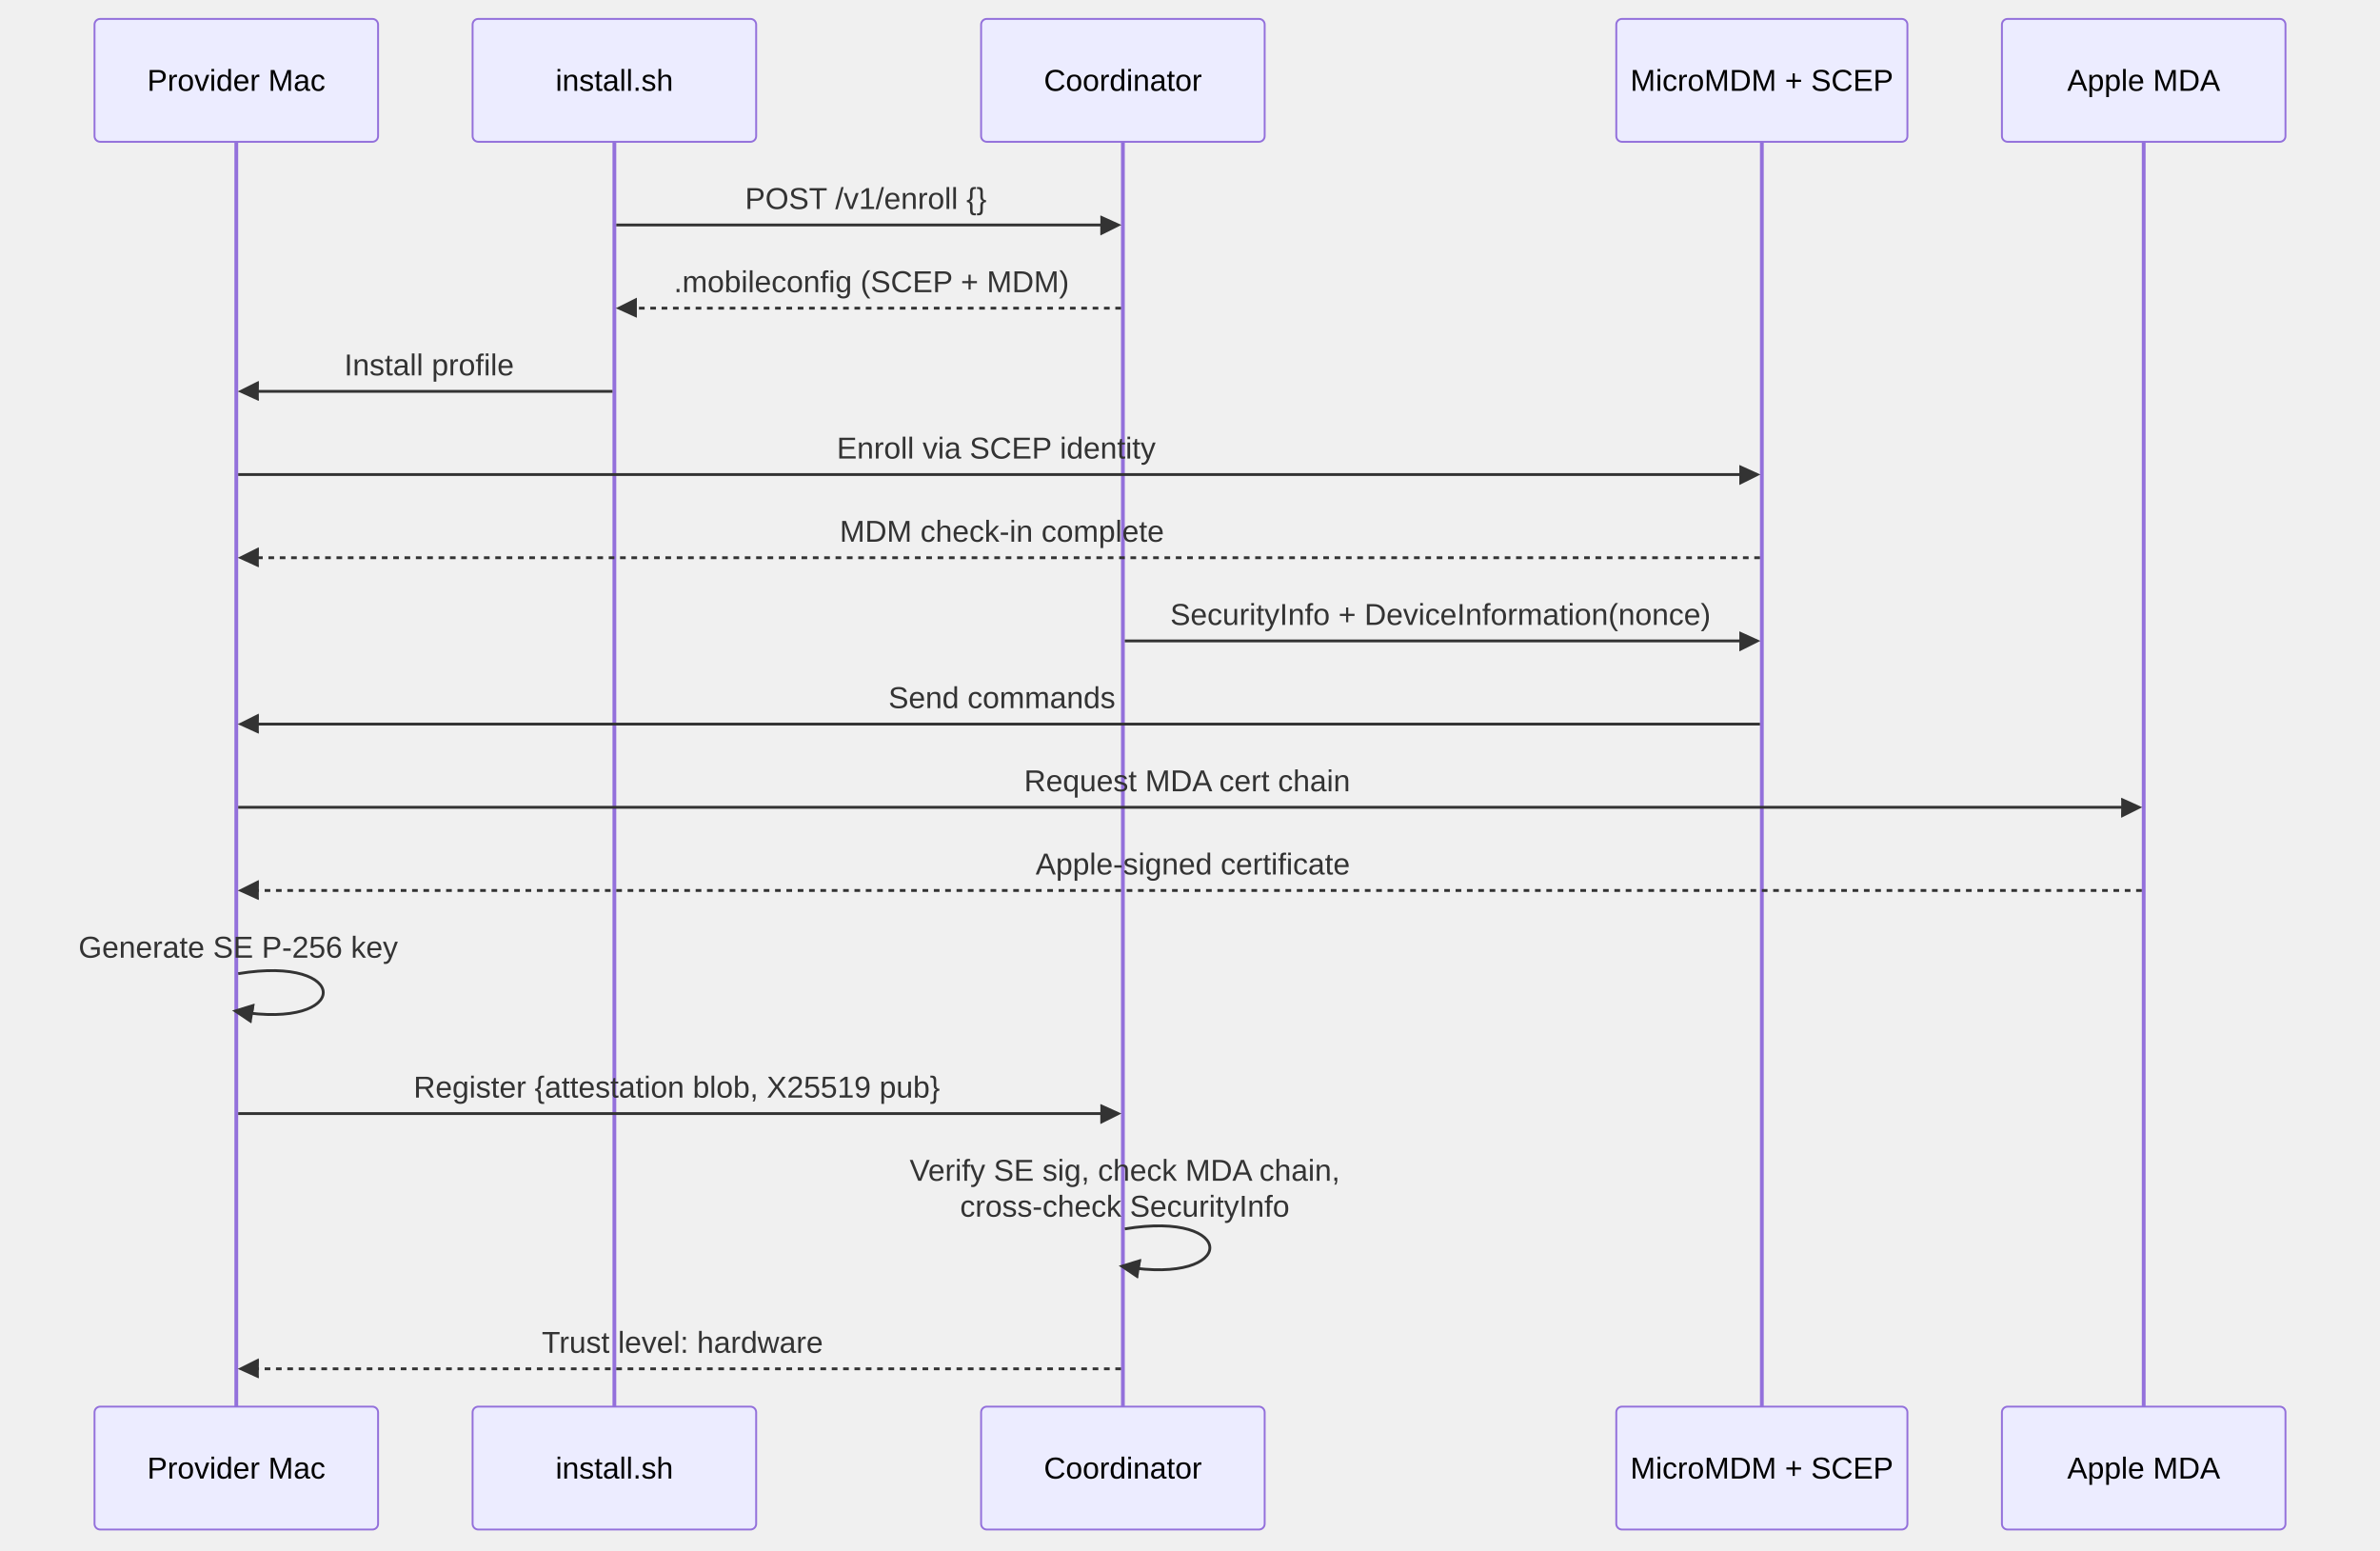
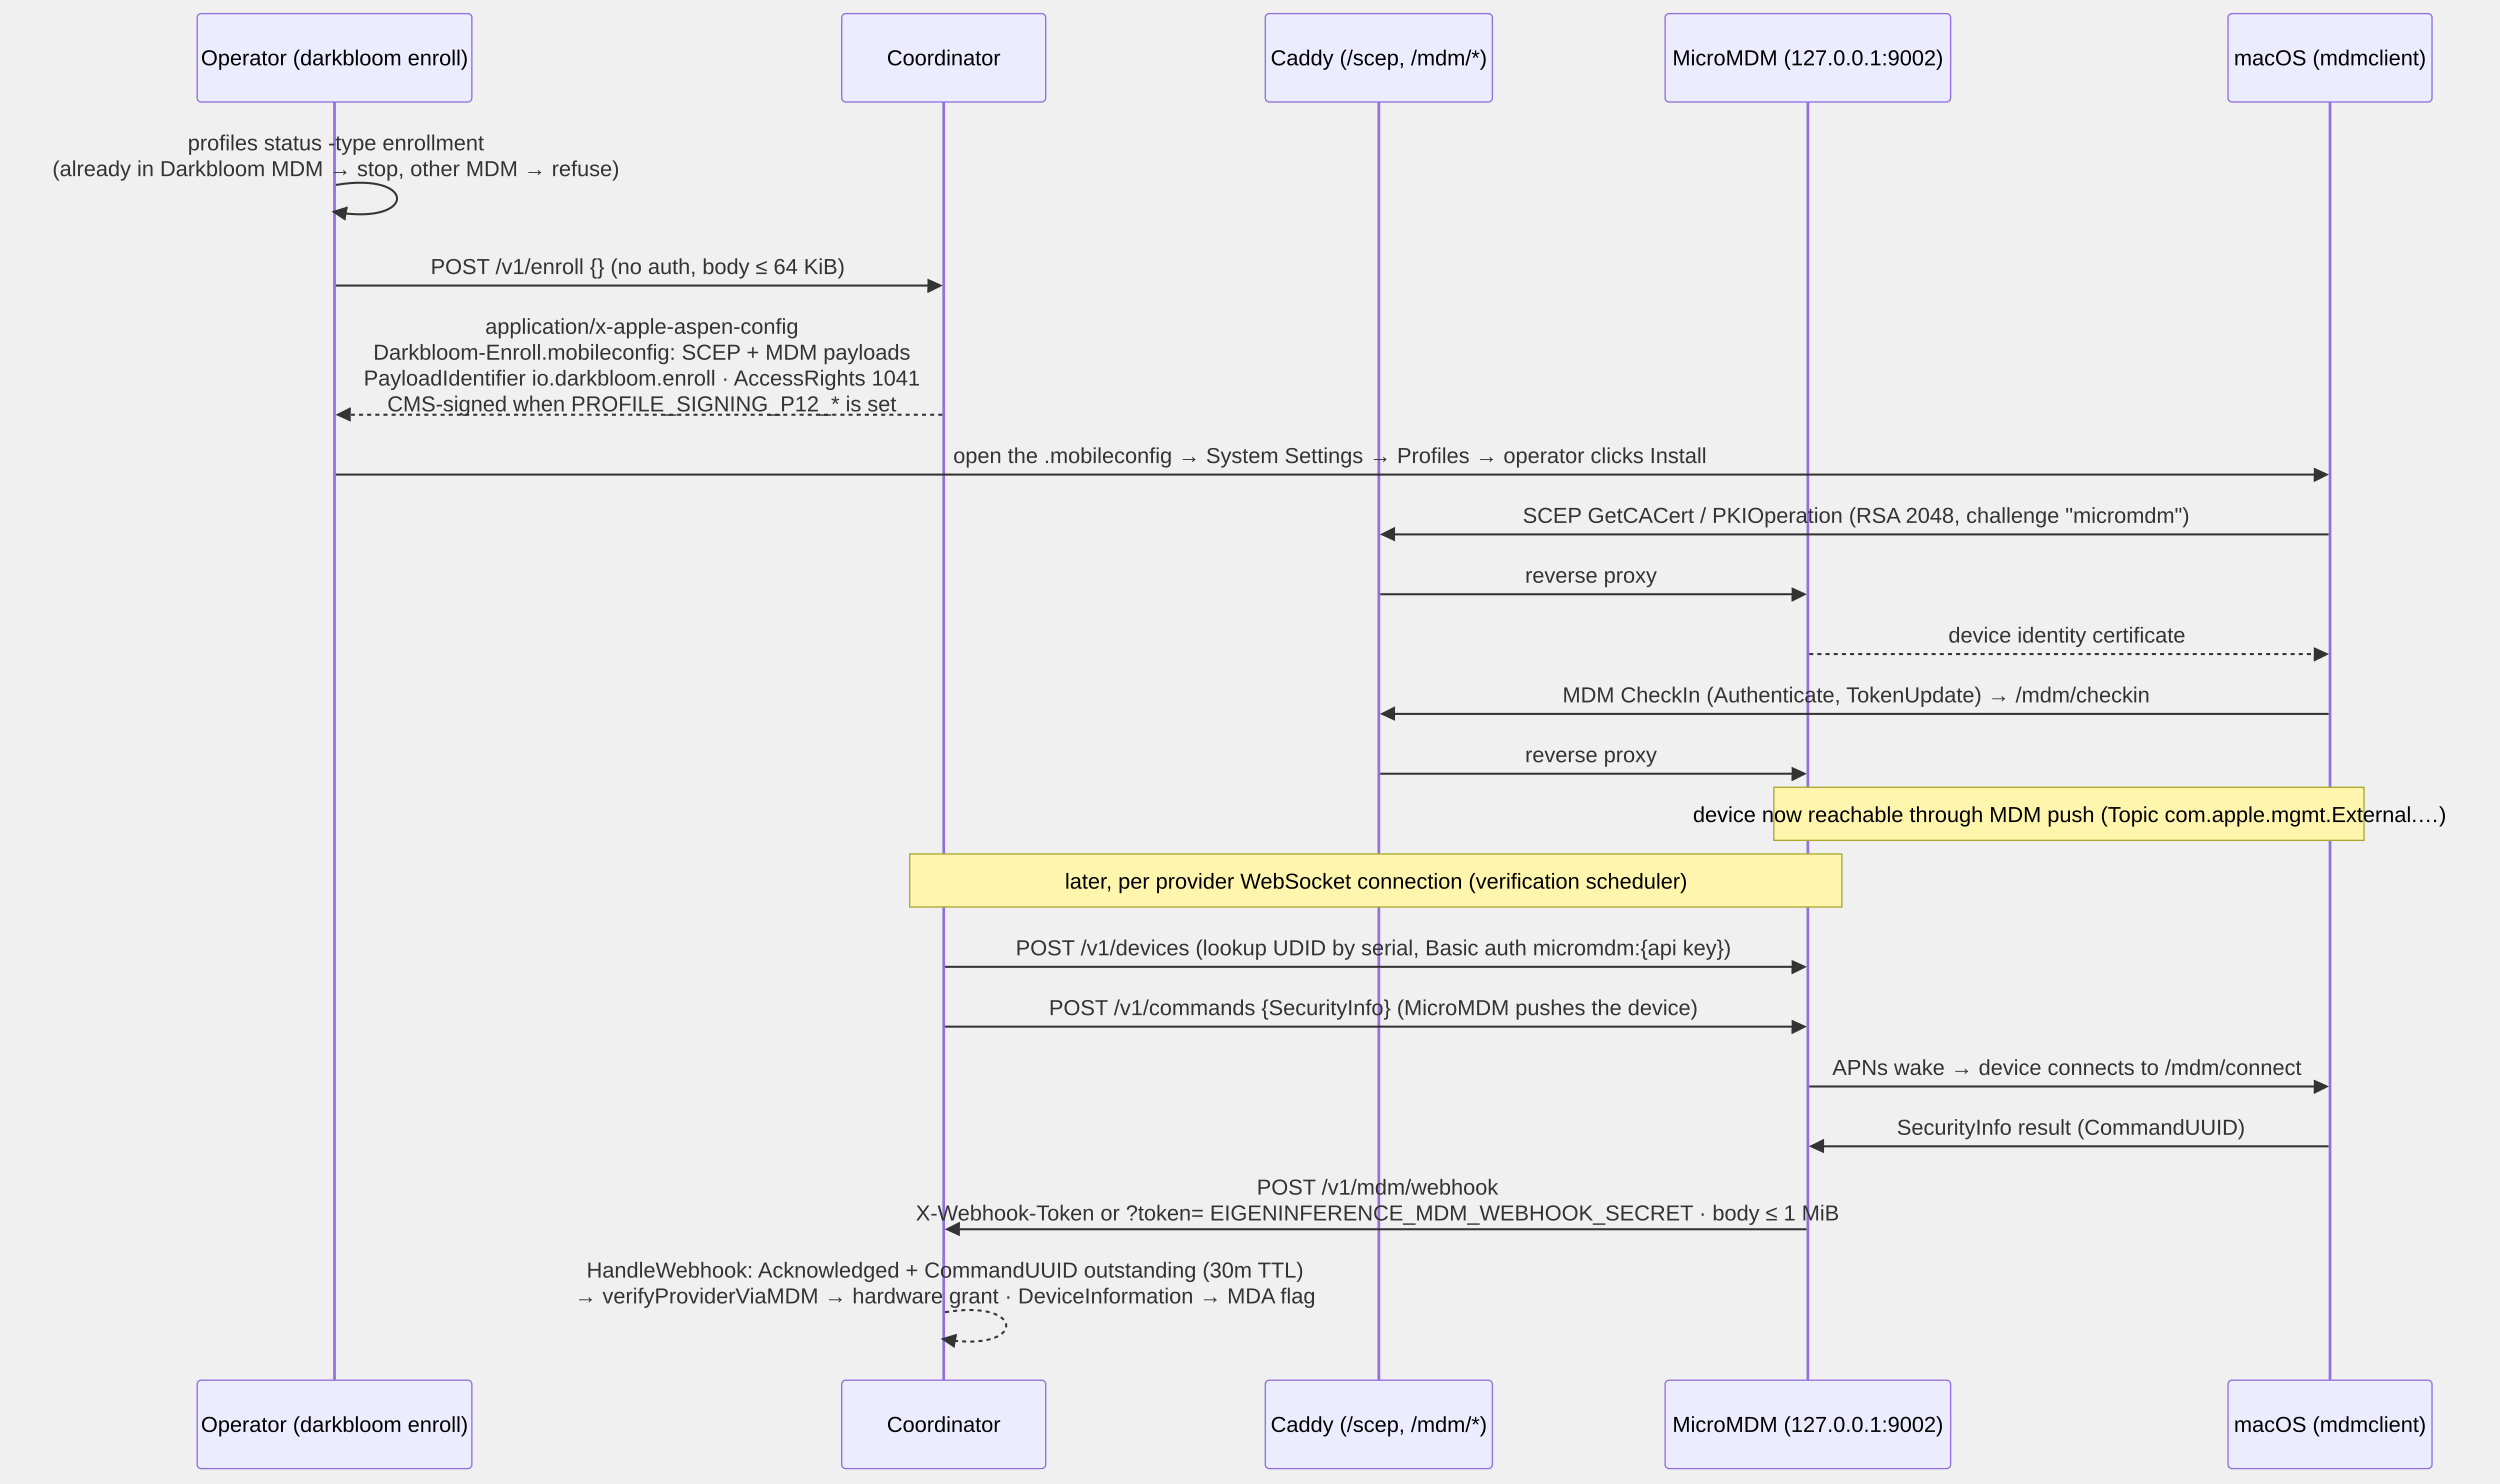
- <svg xmlns="http://www.w3.org/2000/svg" id="my-svg" width="100%" style="max-width: 1259px; background-color: white;" viewBox="-50 -10 1259 820" role="graphics-document document" aria-roledescription="sequence">
+ <svg xmlns="http://www.w3.org/2000/svg" id="my-svg" width="100%" style="max-width: 1838.5px; background-color: white;" viewBox="-145 -10 1838.5 1091" role="graphics-document document" aria-roledescription="sequence">
  <g>
-     <rect x="1009" y="734" fill="#eaeaea" stroke="#666" width="150" height="65" name="A" rx="3" ry="3" class="actor actor-bottom" />
-     <text x="1084" y="766.5" dominant-baseline="central" alignment-baseline="central" class="actor actor-box" style="text-anchor: middle; font-size: 16px; font-weight: 400;">
-       <tspan x="1084" dy="0">Apple MDA</tspan>
+     <rect x="1493.5" y="1005" fill="#eaeaea" stroke="#666" width="150" height="65" name="D" rx="3" ry="3" class="actor actor-bottom" />
+     <text x="1568.5" y="1037.5" dominant-baseline="central" alignment-baseline="central" class="actor actor-box" style="text-anchor: middle; font-size: 16px; font-weight: 400;">
+       <tspan x="1568.5" dy="0">macOS (mdmclient)</tspan>
    </text>
  </g>
  <g>
-     <rect x="805" y="734" fill="#eaeaea" stroke="#666" width="154" height="65" name="MDM" rx="3" ry="3" class="actor actor-bottom" />
-     <text x="882" y="766.5" dominant-baseline="central" alignment-baseline="central" class="actor actor-box" style="text-anchor: middle; font-size: 16px; font-weight: 400;">
-       <tspan x="882" dy="0">MicroMDM + SCEP</tspan>
+     <rect x="1079.5" y="1005" fill="#eaeaea" stroke="#666" width="210" height="65" name="M" rx="3" ry="3" class="actor actor-bottom" />
+     <text x="1184.5" y="1037.5" dominant-baseline="central" alignment-baseline="central" class="actor actor-box" style="text-anchor: middle; font-size: 16px; font-weight: 400;">
+       <tspan x="1184.5" dy="0">MicroMDM (127.0.0.1:9002)</tspan>
    </text>
  </g>
  <g>
-     <rect x="469" y="734" fill="#eaeaea" stroke="#666" width="150" height="65" name="API" rx="3" ry="3" class="actor actor-bottom" />
-     <text x="544" y="766.5" dominant-baseline="central" alignment-baseline="central" class="actor actor-box" style="text-anchor: middle; font-size: 16px; font-weight: 400;">
-       <tspan x="544" dy="0">Coordinator</tspan>
+     <rect x="785.5" y="1005" fill="#eaeaea" stroke="#666" width="167" height="65" name="X" rx="3" ry="3" class="actor actor-bottom" />
+     <text x="869" y="1037.5" dominant-baseline="central" alignment-baseline="central" class="actor actor-box" style="text-anchor: middle; font-size: 16px; font-weight: 400;">
+       <tspan x="869" dy="0">Caddy (/scep, /mdm/*)</tspan>
    </text>
  </g>
  <g>
-     <rect x="200" y="734" fill="#eaeaea" stroke="#666" width="150" height="65" name="S" rx="3" ry="3" class="actor actor-bottom" />
-     <text x="275" y="766.5" dominant-baseline="central" alignment-baseline="central" class="actor actor-box" style="text-anchor: middle; font-size: 16px; font-weight: 400;">
-       <tspan x="275" dy="0">install.sh</tspan>
+     <rect x="474" y="1005" fill="#eaeaea" stroke="#666" width="150" height="65" name="K" rx="3" ry="3" class="actor actor-bottom" />
+     <text x="549" y="1037.5" dominant-baseline="central" alignment-baseline="central" class="actor actor-box" style="text-anchor: middle; font-size: 16px; font-weight: 400;">
+       <tspan x="549" dy="0">Coordinator</tspan>
    </text>
  </g>
  <g>
-     <rect x="0" y="734" fill="#eaeaea" stroke="#666" width="150" height="65" name="P" rx="3" ry="3" class="actor actor-bottom" />
-     <text x="75" y="766.5" dominant-baseline="central" alignment-baseline="central" class="actor actor-box" style="text-anchor: middle; font-size: 16px; font-weight: 400;">
-       <tspan x="75" dy="0">Provider Mac</tspan>
+     <rect x="0" y="1005" fill="#eaeaea" stroke="#666" width="202" height="65" name="O" rx="3" ry="3" class="actor actor-bottom" />
+     <text x="101" y="1037.5" dominant-baseline="central" alignment-baseline="central" class="actor actor-box" style="text-anchor: middle; font-size: 16px; font-weight: 400;">
+       <tspan x="101" dy="0">Operator (darkbloom enroll)</tspan>
    </text>
  </g>
  <g>
-     <line id="actor4" x1="1084" y1="65" x2="1084" y2="734" class="actor-line 200" stroke-width="0.5px" stroke="#999" name="A" data-et="life-line" data-id="A" />
-     <g id="root-4" data-et="participant" data-type="participant" data-id="A">
-       <rect x="1009" y="0" fill="#eaeaea" stroke="#666" width="150" height="65" name="A" rx="3" ry="3" class="actor actor-top" />
-       <text x="1084" y="32.5" dominant-baseline="central" alignment-baseline="central" class="actor actor-box" style="text-anchor: middle; font-size: 16px; font-weight: 400;">
-         <tspan x="1084" dy="0">Apple MDA</tspan>
+     <line id="actor4" x1="1568.5" y1="65" x2="1568.5" y2="1005" class="actor-line 200" stroke-width="0.5px" stroke="#999" name="D" data-et="life-line" data-id="D" />
+     <g id="root-4" data-et="participant" data-type="participant" data-id="D">
+       <rect x="1493.5" y="0" fill="#eaeaea" stroke="#666" width="150" height="65" name="D" rx="3" ry="3" class="actor actor-top" />
+       <text x="1568.5" y="32.5" dominant-baseline="central" alignment-baseline="central" class="actor actor-box" style="text-anchor: middle; font-size: 16px; font-weight: 400;">
+         <tspan x="1568.5" dy="0">macOS (mdmclient)</tspan>
      </text>
    </g>
  </g>
  <g>
-     <line id="actor3" x1="882" y1="65" x2="882" y2="734" class="actor-line 200" stroke-width="0.5px" stroke="#999" name="MDM" data-et="life-line" data-id="MDM" />
-     <g id="root-3" data-et="participant" data-type="participant" data-id="MDM">
-       <rect x="805" y="0" fill="#eaeaea" stroke="#666" width="154" height="65" name="MDM" rx="3" ry="3" class="actor actor-top" />
-       <text x="882" y="32.5" dominant-baseline="central" alignment-baseline="central" class="actor actor-box" style="text-anchor: middle; font-size: 16px; font-weight: 400;">
-         <tspan x="882" dy="0">MicroMDM + SCEP</tspan>
+     <line id="actor3" x1="1184.5" y1="65" x2="1184.5" y2="1005" class="actor-line 200" stroke-width="0.5px" stroke="#999" name="M" data-et="life-line" data-id="M" />
+     <g id="root-3" data-et="participant" data-type="participant" data-id="M">
+       <rect x="1079.5" y="0" fill="#eaeaea" stroke="#666" width="210" height="65" name="M" rx="3" ry="3" class="actor actor-top" />
+       <text x="1184.5" y="32.5" dominant-baseline="central" alignment-baseline="central" class="actor actor-box" style="text-anchor: middle; font-size: 16px; font-weight: 400;">
+         <tspan x="1184.5" dy="0">MicroMDM (127.0.0.1:9002)</tspan>
      </text>
    </g>
  </g>
  <g>
-     <line id="actor2" x1="544" y1="65" x2="544" y2="734" class="actor-line 200" stroke-width="0.5px" stroke="#999" name="API" data-et="life-line" data-id="API" />
-     <g id="root-2" data-et="participant" data-type="participant" data-id="API">
-       <rect x="469" y="0" fill="#eaeaea" stroke="#666" width="150" height="65" name="API" rx="3" ry="3" class="actor actor-top" />
-       <text x="544" y="32.5" dominant-baseline="central" alignment-baseline="central" class="actor actor-box" style="text-anchor: middle; font-size: 16px; font-weight: 400;">
-         <tspan x="544" dy="0">Coordinator</tspan>
+     <line id="actor2" x1="869" y1="65" x2="869" y2="1005" class="actor-line 200" stroke-width="0.5px" stroke="#999" name="X" data-et="life-line" data-id="X" />
+     <g id="root-2" data-et="participant" data-type="participant" data-id="X">
+       <rect x="785.5" y="0" fill="#eaeaea" stroke="#666" width="167" height="65" name="X" rx="3" ry="3" class="actor actor-top" />
+       <text x="869" y="32.5" dominant-baseline="central" alignment-baseline="central" class="actor actor-box" style="text-anchor: middle; font-size: 16px; font-weight: 400;">
+         <tspan x="869" dy="0">Caddy (/scep, /mdm/*)</tspan>
      </text>
    </g>
  </g>
  <g>
-     <line id="actor1" x1="275" y1="65" x2="275" y2="734" class="actor-line 200" stroke-width="0.5px" stroke="#999" name="S" data-et="life-line" data-id="S" />
-     <g id="root-1" data-et="participant" data-type="participant" data-id="S">
-       <rect x="200" y="0" fill="#eaeaea" stroke="#666" width="150" height="65" name="S" rx="3" ry="3" class="actor actor-top" />
-       <text x="275" y="32.5" dominant-baseline="central" alignment-baseline="central" class="actor actor-box" style="text-anchor: middle; font-size: 16px; font-weight: 400;">
-         <tspan x="275" dy="0">install.sh</tspan>
+     <line id="actor1" x1="549" y1="65" x2="549" y2="1005" class="actor-line 200" stroke-width="0.5px" stroke="#999" name="K" data-et="life-line" data-id="K" />
+     <g id="root-1" data-et="participant" data-type="participant" data-id="K">
+       <rect x="474" y="0" fill="#eaeaea" stroke="#666" width="150" height="65" name="K" rx="3" ry="3" class="actor actor-top" />
+       <text x="549" y="32.5" dominant-baseline="central" alignment-baseline="central" class="actor actor-box" style="text-anchor: middle; font-size: 16px; font-weight: 400;">
+         <tspan x="549" dy="0">Coordinator</tspan>
      </text>
    </g>
  </g>
  <g>
-     <line id="actor0" x1="75" y1="65" x2="75" y2="734" class="actor-line 200" stroke-width="0.5px" stroke="#999" name="P" data-et="life-line" data-id="P" />
-     <g id="root-0" data-et="participant" data-type="participant" data-id="P">
-       <rect x="0" y="0" fill="#eaeaea" stroke="#666" width="150" height="65" name="P" rx="3" ry="3" class="actor actor-top" />
-       <text x="75" y="32.5" dominant-baseline="central" alignment-baseline="central" class="actor actor-box" style="text-anchor: middle; font-size: 16px; font-weight: 400;">
-         <tspan x="75" dy="0">Provider Mac</tspan>
+     <line id="actor0" x1="101" y1="65" x2="101" y2="1005" class="actor-line 200" stroke-width="0.5px" stroke="#999" name="O" data-et="life-line" data-id="O" />
+     <g id="root-0" data-et="participant" data-type="participant" data-id="O">
+       <rect x="0" y="0" fill="#eaeaea" stroke="#666" width="202" height="65" name="O" rx="3" ry="3" class="actor actor-top" />
+       <text x="101" y="32.5" dominant-baseline="central" alignment-baseline="central" class="actor actor-box" style="text-anchor: middle; font-size: 16px; font-weight: 400;">
+         <tspan x="101" dy="0">Operator (darkbloom enroll)</tspan>
      </text>
    </g>
  </g>
  <style>#my-svg{font-family:"trebuchet ms",verdana,arial,sans-serif;font-size:16px;fill:#333;}@keyframes edge-animation-frame{from{stroke-dashoffset:0;}}@keyframes dash{to{stroke-dashoffset:0;}}#my-svg .edge-animation-slow{stroke-dasharray:9,5!important;stroke-dashoffset:900;animation:dash 50s linear infinite;stroke-linecap:round;}#my-svg .edge-animation-fast{stroke-dasharray:9,5!important;stroke-dashoffset:900;animation:dash 20s linear infinite;stroke-linecap:round;}#my-svg .error-icon{fill:#552222;}#my-svg .error-text{fill:#552222;stroke:#552222;}#my-svg .edge-thickness-normal{stroke-width:1px;}#my-svg .edge-thickness-thick{stroke-width:3.5px;}#my-svg .edge-pattern-solid{stroke-dasharray:0;}#my-svg .edge-thickness-invisible{stroke-width:0;fill:none;}#my-svg .edge-pattern-dashed{stroke-dasharray:3;}#my-svg .edge-pattern-dotted{stroke-dasharray:2;}#my-svg .marker{fill:#333333;stroke:#333333;}#my-svg .marker.cross{stroke:#333333;}#my-svg svg{font-family:"trebuchet ms",verdana,arial,sans-serif;font-size:16px;}#my-svg p{margin:0;}#my-svg .actor{stroke:#9370DB;fill:#ECECFF;stroke-width:1;}#my-svg rect.actor.outer-path[data-look="neo"]{filter:drop-shadow(1px 2px 2px rgba(185, 185, 185, 1));}#my-svg rect.note[data-look="neo"]{stroke:#aaaa33;fill:#fff5ad;filter:drop-shadow(1px 2px 2px rgba(185, 185, 185, 1));}#my-svg text.actor&gt;tspan{fill:black;stroke:none;}#my-svg .actor-line{stroke:#9370DB;}#my-svg .innerArc{stroke-width:1.5;stroke-dasharray:none;}#my-svg .messageLine0{stroke-width:1.5;stroke-dasharray:none;stroke:#333;}#my-svg .messageLine1{stroke-width:1.5;stroke-dasharray:2,2;stroke:#333;}#my-svg [id$="-arrowhead"] path{fill:#333;stroke:#333;}#my-svg .sequenceNumber{fill:white;}#my-svg [id$="-sequencenumber"]{fill:#333;}#my-svg [id$="-crosshead"] path{fill:#333;stroke:#333;}#my-svg .messageText{fill:#333;stroke:none;}#my-svg .labelBox{stroke:#9370DB;fill:#ECECFF;filter:none;}#my-svg .labelText,#my-svg .labelText&gt;tspan{fill:black;stroke:none;}#my-svg .loopText,#my-svg .loopText&gt;tspan{fill:black;stroke:none;}#my-svg .sectionTitle,#my-svg .sectionTitle&gt;tspan{fill:black;stroke:none;}#my-svg .loopLine{stroke-width:2px;stroke-dasharray:2,2;stroke:#9370DB;fill:#9370DB;}#my-svg .note{stroke:#aaaa33;fill:#fff5ad;}#my-svg .noteText,#my-svg .noteText&gt;tspan{fill:black;stroke:none;font-weight:normal;}#my-svg .activation0{fill:#f4f4f4;stroke:#666;}#my-svg .activation1{fill:#f4f4f4;stroke:#666;}#my-svg .activation2{fill:#f4f4f4;stroke:#666;}#my-svg .actorPopupMenu{position:absolute;}#my-svg .actorPopupMenuPanel{position:absolute;fill:#ECECFF;box-shadow:0px 8px 16px 0px rgba(0,0,0,0.2);filter:drop-shadow(3px 5px 2px rgb(0 0 0 / 0.4));}#my-svg .actor-man circle,#my-svg line{fill:#ECECFF;stroke-width:2px;}#my-svg g rect.rect{filter:drop-shadow(1px 2px 2px rgba(185, 185, 185, 1));stroke:#9370DB;}#my-svg .node .neo-node{stroke:#9370DB;}#my-svg [data-look="neo"].node rect,#my-svg [data-look="neo"].cluster rect,#my-svg [data-look="neo"].node polygon{stroke:#9370DB;filter:drop-shadow(1px 2px 2px rgba(185, 185, 185, 1));}#my-svg [data-look="neo"].node path{stroke:#9370DB;stroke-width:1px;}#my-svg [data-look="neo"].node .outer-path{filter:drop-shadow(1px 2px 2px rgba(185, 185, 185, 1));}#my-svg [data-look="neo"].node .neo-line path{stroke:#9370DB;filter:none;}#my-svg [data-look="neo"].node circle{stroke:#9370DB;filter:drop-shadow(1px 2px 2px rgba(185, 185, 185, 1));}#my-svg [data-look="neo"].node circle .state-start{fill:#000000;}#my-svg [data-look="neo"].icon-shape .icon{fill:#9370DB;filter:drop-shadow(1px 2px 2px rgba(185, 185, 185, 1));}#my-svg [data-look="neo"].icon-shape .icon-neo path{stroke:#9370DB;filter:drop-shadow(1px 2px 2px rgba(185, 185, 185, 1));}#my-svg :root{--mermaid-font-family:"trebuchet ms",verdana,arial,sans-serif;}</style>
  <g />
  <defs>
    <symbol id="my-svg-computer" width="24" height="24">
      <path transform="scale(.5)" d="M2 2v13h20v-13h-20zm18 11h-16v-9h16v9zm-10.228 6l.466-1h3.524l.467 1h-4.457zm14.228 3h-24l2-6h2.104l-1.33 4h18.45l-1.297-4h2.073l2 6zm-5-10h-14v-7h14v7z" />
    </symbol>
  </defs>
  <defs>
    <symbol id="my-svg-database" fill-rule="evenodd" clip-rule="evenodd">
      <path transform="scale(.5)" d="M12.258.001l.256.004.255.005.253.008.251.01.249.012.247.015.246.016.242.019.241.02.239.023.236.024.233.027.231.028.229.031.225.032.223.034.22.036.217.038.214.04.211.041.208.043.205.045.201.046.198.048.194.05.191.051.187.053.183.054.18.056.175.057.172.059.168.06.163.061.16.063.155.064.15.066.074.033.073.033.071.034.07.034.069.035.068.035.067.035.066.035.064.036.064.036.062.036.06.036.06.037.058.037.058.037.055.038.055.038.053.038.052.038.051.039.05.039.048.039.047.039.045.04.044.04.043.04.041.04.04.041.039.041.037.041.036.041.034.041.033.042.032.042.03.042.029.042.027.042.026.043.024.043.023.043.021.043.02.043.018.044.017.043.015.044.013.044.012.044.011.045.009.044.007.045.006.045.004.045.002.045.001.045v17l-.001.045-.002.045-.004.045-.006.045-.007.045-.009.044-.011.045-.012.044-.013.044-.015.044-.017.043-.018.044-.02.043-.021.043-.023.043-.024.043-.026.043-.027.042-.029.042-.03.042-.032.042-.033.042-.034.041-.036.041-.037.041-.039.041-.04.041-.041.04-.043.04-.044.04-.045.04-.047.039-.048.039-.05.039-.051.039-.052.038-.053.038-.055.038-.055.038-.058.037-.058.037-.06.037-.06.036-.062.036-.064.036-.064.036-.066.035-.067.035-.068.035-.069.035-.07.034-.071.034-.073.033-.074.033-.15.066-.155.064-.16.063-.163.061-.168.06-.172.059-.175.057-.18.056-.183.054-.187.053-.191.051-.194.05-.198.048-.201.046-.205.045-.208.043-.211.041-.214.04-.217.038-.22.036-.223.034-.225.032-.229.031-.231.028-.233.027-.236.024-.239.023-.241.02-.242.019-.246.016-.247.015-.249.012-.251.01-.253.008-.255.005-.256.004-.258.001-.258-.001-.256-.004-.255-.005-.253-.008-.251-.01-.249-.012-.247-.015-.245-.016-.243-.019-.241-.02-.238-.023-.236-.024-.234-.027-.231-.028-.228-.031-.226-.032-.223-.034-.22-.036-.217-.038-.214-.04-.211-.041-.208-.043-.204-.045-.201-.046-.198-.048-.195-.05-.19-.051-.187-.053-.184-.054-.179-.056-.176-.057-.172-.059-.167-.06-.164-.061-.159-.063-.155-.064-.151-.066-.074-.033-.072-.033-.072-.034-.07-.034-.069-.035-.068-.035-.067-.035-.066-.035-.064-.036-.063-.036-.062-.036-.061-.036-.06-.037-.058-.037-.057-.037-.056-.038-.055-.038-.053-.038-.052-.038-.051-.039-.049-.039-.049-.039-.046-.039-.046-.04-.044-.04-.043-.04-.041-.04-.04-.041-.039-.041-.037-.041-.036-.041-.034-.041-.033-.042-.032-.042-.03-.042-.029-.042-.027-.042-.026-.043-.024-.043-.023-.043-.021-.043-.02-.043-.018-.044-.017-.043-.015-.044-.013-.044-.012-.044-.011-.045-.009-.044-.007-.045-.006-.045-.004-.045-.002-.045-.001-.045v-17l.001-.045.002-.045.004-.045.006-.045.007-.045.009-.044.011-.045.012-.044.013-.044.015-.044.017-.043.018-.044.02-.043.021-.043.023-.043.024-.043.026-.043.027-.042.029-.042.03-.042.032-.042.033-.042.034-.041.036-.041.037-.041.039-.041.04-.041.041-.04.043-.04.044-.04.046-.04.046-.039.049-.039.049-.039.051-.039.052-.038.053-.038.055-.038.056-.038.057-.037.058-.037.06-.037.061-.036.062-.036.063-.036.064-.036.066-.035.067-.035.068-.035.069-.035.07-.034.072-.034.072-.033.074-.033.151-.066.155-.064.159-.063.164-.061.167-.06.172-.059.176-.057.179-.056.184-.054.187-.053.19-.051.195-.05.198-.048.201-.046.204-.045.208-.043.211-.041.214-.04.217-.038.22-.036.223-.034.226-.032.228-.031.231-.028.234-.027.236-.024.238-.023.241-.02.243-.019.245-.016.247-.015.249-.012.251-.01.253-.008.255-.005.256-.004.258-.001.258.001zm-9.258 20.499v.01l.001.021.003.021.004.022.005.021.006.022.007.022.009.023.01.022.011.023.012.023.013.023.015.023.016.024.017.023.018.024.019.024.021.024.022.025.023.024.024.025.052.049.056.05.061.051.066.051.07.051.075.051.079.052.084.052.088.052.092.052.097.052.102.051.105.052.11.052.114.051.119.051.123.051.127.05.131.05.135.05.139.048.144.049.147.047.152.047.155.047.16.045.163.045.167.043.171.043.176.041.178.041.183.039.187.039.19.037.194.035.197.035.202.033.204.031.209.03.212.029.216.027.219.025.222.024.226.021.23.02.233.018.236.016.24.015.243.012.246.01.249.008.253.005.256.004.259.001.26-.001.257-.004.254-.005.25-.008.247-.011.244-.012.241-.014.237-.016.233-.018.231-.021.226-.021.224-.024.22-.026.216-.027.212-.028.21-.031.205-.031.202-.034.198-.034.194-.036.191-.037.187-.039.183-.04.179-.04.175-.042.172-.043.168-.044.163-.045.16-.046.155-.046.152-.047.148-.048.143-.049.139-.049.136-.05.131-.05.126-.05.123-.051.118-.052.114-.051.11-.052.106-.052.101-.052.096-.052.092-.052.088-.053.083-.051.079-.052.074-.052.07-.051.065-.051.06-.051.056-.05.051-.05.023-.024.023-.025.021-.024.02-.024.019-.024.018-.024.017-.024.015-.023.014-.024.013-.023.012-.023.01-.023.01-.022.008-.022.006-.022.006-.022.004-.022.004-.021.001-.021.001-.021v-4.127l-.077.055-.08.053-.083.054-.085.053-.087.052-.09.052-.093.051-.095.05-.097.05-.1.049-.102.049-.105.048-.106.047-.109.047-.111.046-.114.045-.115.045-.118.044-.12.043-.122.042-.124.042-.126.041-.128.04-.13.04-.132.038-.134.038-.135.037-.138.037-.139.035-.142.035-.143.034-.144.033-.147.032-.148.031-.15.03-.151.03-.153.029-.154.027-.156.027-.158.026-.159.025-.161.024-.162.023-.163.022-.165.021-.166.02-.167.019-.169.018-.169.017-.171.016-.173.015-.173.014-.175.013-.175.012-.177.011-.178.01-.179.008-.179.008-.181.006-.182.005-.182.004-.184.003-.184.002h-.37l-.184-.002-.184-.003-.182-.004-.182-.005-.181-.006-.179-.008-.179-.008-.178-.01-.176-.011-.176-.012-.175-.013-.173-.014-.172-.015-.171-.016-.17-.017-.169-.018-.167-.019-.166-.02-.165-.021-.163-.022-.162-.023-.161-.024-.159-.025-.157-.026-.156-.027-.155-.027-.153-.029-.151-.03-.15-.03-.148-.031-.146-.032-.145-.033-.143-.034-.141-.035-.14-.035-.137-.037-.136-.037-.134-.038-.132-.038-.13-.04-.128-.04-.126-.041-.124-.042-.122-.042-.12-.044-.117-.043-.116-.045-.113-.045-.112-.046-.109-.047-.106-.047-.105-.048-.102-.049-.1-.049-.097-.05-.095-.05-.093-.052-.09-.051-.087-.052-.085-.053-.083-.054-.08-.054-.077-.054v4.127zm0-5.654v.011l.001.021.003.021.004.021.005.022.006.022.007.022.009.022.01.022.011.023.012.023.013.023.015.024.016.023.017.024.018.024.019.024.021.024.022.024.023.025.024.024.052.05.056.05.061.05.066.051.07.051.075.052.079.051.084.052.088.052.092.052.097.052.102.052.105.052.11.051.114.051.119.052.123.05.127.051.131.05.135.049.139.049.144.048.147.048.152.047.155.046.16.045.163.045.167.044.171.042.176.042.178.04.183.04.187.038.19.037.194.036.197.034.202.033.204.032.209.03.212.028.216.027.219.025.222.024.226.022.23.02.233.018.236.016.24.014.243.012.246.01.249.008.253.006.256.003.259.001.26-.001.257-.003.254-.006.25-.008.247-.01.244-.012.241-.015.237-.016.233-.018.231-.02.226-.022.224-.024.22-.025.216-.027.212-.029.21-.03.205-.032.202-.033.198-.035.194-.036.191-.037.187-.039.183-.039.179-.041.175-.042.172-.043.168-.044.163-.045.16-.045.155-.047.152-.047.148-.048.143-.048.139-.05.136-.049.131-.05.126-.051.123-.051.118-.051.114-.052.11-.052.106-.052.101-.052.096-.052.092-.052.088-.052.083-.052.079-.052.074-.051.07-.052.065-.051.06-.05.056-.051.051-.049.023-.025.023-.024.021-.025.02-.024.019-.024.018-.024.017-.024.015-.023.014-.023.013-.024.012-.022.01-.023.01-.023.008-.022.006-.022.006-.022.004-.021.004-.022.001-.021.001-.021v-4.139l-.077.054-.08.054-.083.054-.085.052-.087.053-.09.051-.093.051-.095.051-.097.05-.1.049-.102.049-.105.048-.106.047-.109.047-.111.046-.114.045-.115.044-.118.044-.12.044-.122.042-.124.042-.126.041-.128.04-.13.039-.132.039-.134.038-.135.037-.138.036-.139.036-.142.035-.143.033-.144.033-.147.033-.148.031-.15.03-.151.03-.153.028-.154.028-.156.027-.158.026-.159.025-.161.024-.162.023-.163.022-.165.021-.166.02-.167.019-.169.018-.169.017-.171.016-.173.015-.173.014-.175.013-.175.012-.177.011-.178.009-.179.009-.179.007-.181.007-.182.005-.182.004-.184.003-.184.002h-.37l-.184-.002-.184-.003-.182-.004-.182-.005-.181-.007-.179-.007-.179-.009-.178-.009-.176-.011-.176-.012-.175-.013-.173-.014-.172-.015-.171-.016-.17-.017-.169-.018-.167-.019-.166-.02-.165-.021-.163-.022-.162-.023-.161-.024-.159-.025-.157-.026-.156-.027-.155-.028-.153-.028-.151-.03-.15-.03-.148-.031-.146-.033-.145-.033-.143-.033-.141-.035-.14-.036-.137-.036-.136-.037-.134-.038-.132-.039-.13-.039-.128-.04-.126-.041-.124-.042-.122-.043-.12-.043-.117-.044-.116-.044-.113-.046-.112-.046-.109-.046-.106-.047-.105-.048-.102-.049-.1-.049-.097-.05-.095-.051-.093-.051-.09-.051-.087-.053-.085-.052-.083-.054-.08-.054-.077-.054v4.139zm0-5.666v.011l.001.02.003.022.004.021.005.022.006.021.007.022.009.023.01.022.011.023.012.023.013.023.015.023.016.024.017.024.018.023.019.024.021.025.022.024.023.024.024.025.052.05.056.05.061.05.066.051.07.051.075.052.079.051.084.052.088.052.092.052.097.052.102.052.105.051.11.052.114.051.119.051.123.051.127.05.131.05.135.05.139.049.144.048.147.048.152.047.155.046.16.045.163.045.167.043.171.043.176.042.178.04.183.04.187.038.19.037.194.036.197.034.202.033.204.032.209.03.212.028.216.027.219.025.222.024.226.021.23.02.233.018.236.017.24.014.243.012.246.01.249.008.253.006.256.003.259.001.26-.001.257-.003.254-.006.25-.008.247-.01.244-.013.241-.014.237-.016.233-.018.231-.02.226-.022.224-.024.22-.025.216-.027.212-.029.21-.03.205-.032.202-.033.198-.035.194-.036.191-.037.187-.039.183-.039.179-.041.175-.042.172-.043.168-.044.163-.045.16-.045.155-.047.152-.047.148-.048.143-.049.139-.049.136-.049.131-.051.126-.05.123-.051.118-.052.114-.051.11-.052.106-.052.101-.052.096-.052.092-.052.088-.052.083-.052.079-.052.074-.052.07-.051.065-.051.06-.051.056-.05.051-.049.023-.025.023-.025.021-.024.02-.024.019-.024.018-.024.017-.024.015-.023.014-.024.013-.023.012-.023.01-.022.01-.023.008-.022.006-.022.006-.022.004-.022.004-.021.001-.021.001-.021v-4.153l-.077.054-.08.054-.083.053-.085.053-.087.053-.09.051-.093.051-.095.051-.097.05-.1.049-.102.048-.105.048-.106.048-.109.046-.111.046-.114.046-.115.044-.118.044-.12.043-.122.043-.124.042-.126.041-.128.04-.13.039-.132.039-.134.038-.135.037-.138.036-.139.036-.142.034-.143.034-.144.033-.147.032-.148.032-.15.03-.151.03-.153.028-.154.028-.156.027-.158.026-.159.024-.161.024-.162.023-.163.023-.165.021-.166.02-.167.019-.169.018-.169.017-.171.016-.173.015-.173.014-.175.013-.175.012-.177.01-.178.01-.179.009-.179.007-.181.006-.182.006-.182.004-.184.003-.184.001-.185.001-.185-.001-.184-.001-.184-.003-.182-.004-.182-.006-.181-.006-.179-.007-.179-.009-.178-.01-.176-.01-.176-.012-.175-.013-.173-.014-.172-.015-.171-.016-.17-.017-.169-.018-.167-.019-.166-.02-.165-.021-.163-.023-.162-.023-.161-.024-.159-.024-.157-.026-.156-.027-.155-.028-.153-.028-.151-.03-.15-.03-.148-.032-.146-.032-.145-.033-.143-.034-.141-.034-.14-.036-.137-.036-.136-.037-.134-.038-.132-.039-.13-.039-.128-.041-.126-.041-.124-.041-.122-.043-.12-.043-.117-.044-.116-.044-.113-.046-.112-.046-.109-.046-.106-.048-.105-.048-.102-.048-.1-.05-.097-.049-.095-.051-.093-.051-.09-.052-.087-.052-.085-.053-.083-.053-.08-.054-.077-.054v4.153zm8.74-8.179l-.257.004-.254.005-.25.008-.247.011-.244.012-.241.014-.237.016-.233.018-.231.021-.226.022-.224.023-.22.026-.216.027-.212.028-.21.031-.205.032-.202.033-.198.034-.194.036-.191.038-.187.038-.183.04-.179.041-.175.042-.172.043-.168.043-.163.045-.16.046-.155.046-.152.048-.148.048-.143.048-.139.049-.136.05-.131.05-.126.051-.123.051-.118.051-.114.052-.11.052-.106.052-.101.052-.096.052-.092.052-.088.052-.083.052-.079.052-.074.051-.07.052-.065.051-.06.05-.056.05-.051.05-.023.025-.023.024-.021.024-.02.025-.019.024-.018.024-.017.023-.015.024-.014.023-.013.023-.012.023-.01.023-.01.022-.008.022-.006.023-.006.021-.004.022-.004.021-.001.021-.001.021.001.021.001.021.004.021.004.022.006.021.006.023.008.022.01.022.01.023.012.023.013.023.014.023.015.024.017.023.018.024.019.024.02.025.021.024.023.024.023.025.051.05.056.05.06.05.065.051.07.052.074.051.079.052.083.052.088.052.092.052.096.052.101.052.106.052.11.052.114.052.118.051.123.051.126.051.131.05.136.05.139.049.143.048.148.048.152.048.155.046.16.046.163.045.168.043.172.043.175.042.179.041.183.04.187.038.191.038.194.036.198.034.202.033.205.032.21.031.212.028.216.027.22.026.224.023.226.022.231.021.233.018.237.016.241.014.244.012.247.011.25.008.254.005.257.004.26.001.26-.001.257-.004.254-.005.25-.008.247-.011.244-.012.241-.014.237-.016.233-.018.231-.021.226-.022.224-.023.22-.026.216-.027.212-.028.21-.031.205-.032.202-.033.198-.034.194-.036.191-.038.187-.038.183-.04.179-.041.175-.042.172-.043.168-.043.163-.045.16-.046.155-.046.152-.048.148-.048.143-.048.139-.049.136-.05.131-.05.126-.051.123-.051.118-.051.114-.052.11-.052.106-.052.101-.052.096-.052.092-.052.088-.052.083-.052.079-.052.074-.051.07-.052.065-.051.06-.05.056-.05.051-.05.023-.025.023-.024.021-.024.02-.025.019-.024.018-.024.017-.023.015-.024.014-.023.013-.023.012-.023.01-.023.01-.022.008-.022.006-.023.006-.021.004-.022.004-.021.001-.021.001-.021-.001-.021-.001-.021-.004-.021-.004-.022-.006-.021-.006-.023-.008-.022-.01-.022-.01-.023-.012-.023-.013-.023-.014-.023-.015-.024-.017-.023-.018-.024-.019-.024-.02-.025-.021-.024-.023-.024-.023-.025-.051-.05-.056-.05-.06-.05-.065-.051-.07-.052-.074-.051-.079-.052-.083-.052-.088-.052-.092-.052-.096-.052-.101-.052-.106-.052-.11-.052-.114-.052-.118-.051-.123-.051-.126-.051-.131-.05-.136-.05-.139-.049-.143-.048-.148-.048-.152-.048-.155-.046-.16-.046-.163-.045-.168-.043-.172-.043-.175-.042-.179-.041-.183-.04-.187-.038-.191-.038-.194-.036-.198-.034-.202-.033-.205-.032-.21-.031-.212-.028-.216-.027-.22-.026-.224-.023-.226-.022-.231-.021-.233-.018-.237-.016-.241-.014-.244-.012-.247-.011-.25-.008-.254-.005-.257-.004-.26-.001-.26.001z" />
    </symbol>
  </defs>
  <defs>
    <symbol id="my-svg-clock" width="24" height="24">
      <path transform="scale(.5)" d="M12 2c5.514 0 10 4.486 10 10s-4.486 10-10 10-10-4.486-10-10 4.486-10 10-10zm0-2c-6.627 0-12 5.373-12 12s5.373 12 12 12 12-5.373 12-12-5.373-12-12-12zm5.848 12.459c.202.038.202.333.001.372-1.907.361-6.045 1.111-6.547 1.111-.719 0-1.301-.582-1.301-1.301 0-.512.77-5.447 1.125-7.445.034-.192.312-.181.343.014l.985 6.238 5.394 1.011z" />
    </symbol>
  </defs>
  <defs>
    <marker id="my-svg-arrowhead" refX="7.9" refY="5" markerUnits="userSpaceOnUse" markerWidth="12" markerHeight="12" orient="auto-start-reverse">
      <path d="M -1 0 L 10 5 L 0 10 z" />
    </marker>
  </defs>
  <defs>
    <marker id="my-svg-crosshead" markerWidth="15" markerHeight="8" orient="auto" refX="4" refY="4.5">
      <path fill="none" stroke="#000000" stroke-width="1pt" d="M 1,2 L 6,7 M 6,2 L 1,7" style="stroke-dasharray: 0, 0;" />
    </marker>
  </defs>
  <defs>
    <marker id="my-svg-filled-head" refX="15.5" refY="7" markerWidth="20" markerHeight="28" orient="auto">
      <path d="M 18,7 L9,13 L14,7 L9,1 Z" />
    </marker>
  </defs>
  <defs>
    <marker id="my-svg-sequencenumber" refX="15" refY="15" markerWidth="60" markerHeight="40" orient="auto">
      <circle cx="15" cy="15" r="6" />
    </marker>
  </defs>
  <defs>
    <marker id="my-svg-solidTopArrowHead" refX="7.9" refY="7.25" markerUnits="userSpaceOnUse" markerWidth="12" markerHeight="12" orient="auto-start-reverse">
      <path d="M 0 0 L 10 8 L 0 8 z" />
    </marker>
  </defs>
  <defs>
    <marker id="my-svg-solidBottomArrowHead" refX="7.9" refY="0.75" markerUnits="userSpaceOnUse" markerWidth="12" markerHeight="12" orient="auto-start-reverse">
      <path d="M 0 0 L 10 0 L 0 8 z" />
    </marker>
  </defs>
  <defs>
    <marker id="my-svg-stickTopArrowHead" refX="7.5" refY="7" markerUnits="userSpaceOnUse" markerWidth="12" markerHeight="12" orient="auto-start-reverse">
      <path d="M 0 0 L 7 7" stroke="black" stroke-width="1.5" fill="none" />
    </marker>
  </defs>
  <defs>
    <marker id="my-svg-stickBottomArrowHead" refX="7.5" refY="0" markerUnits="userSpaceOnUse" markerWidth="12" markerHeight="12" orient="auto-start-reverse">
      <path d="M 0 7 L 7 0" stroke="black" stroke-width="1.5" fill="none" />
    </marker>
  </defs>
-   <text x="408" y="80" text-anchor="middle" dominant-baseline="middle" alignment-baseline="middle" class="messageText" dy="1em" style="font-size: 16px; font-weight: 400;">POST /v1/enroll {}</text>
-   <line x1="276" y1="109" x2="540" y2="109" class="messageLine0" data-et="message" data-id="i0" data-from="S" data-to="API" stroke-width="2" stroke="none" marker-end="url(#my-svg-arrowhead)" style="fill: none;" />
-   <text x="411" y="124" text-anchor="middle" dominant-baseline="middle" alignment-baseline="middle" class="messageText" dy="1em" style="font-size: 16px; font-weight: 400;">.mobileconfig (SCEP + MDM)</text>
-   <line x1="543" y1="153" x2="279" y2="153" class="messageLine1" data-et="message" data-id="i1" data-from="API" data-to="S" stroke-width="2" stroke="none" marker-end="url(#my-svg-arrowhead)" style="stroke-dasharray: 3, 3; fill: none;" />
-   <text x="177" y="168" text-anchor="middle" dominant-baseline="middle" alignment-baseline="middle" class="messageText" dy="1em" style="font-size: 16px; font-weight: 400;">Install profile</text>
-   <line x1="274" y1="197" x2="79" y2="197" class="messageLine0" data-et="message" data-id="i2" data-from="S" data-to="P" stroke-width="2" stroke="none" marker-end="url(#my-svg-arrowhead)" style="fill: none;" />
-   <text x="477" y="212" text-anchor="middle" dominant-baseline="middle" alignment-baseline="middle" class="messageText" dy="1em" style="font-size: 16px; font-weight: 400;">Enroll via SCEP identity</text>
-   <line x1="76" y1="241" x2="878" y2="241" class="messageLine0" data-et="message" data-id="i3" data-from="P" data-to="MDM" stroke-width="2" stroke="none" marker-end="url(#my-svg-arrowhead)" style="fill: none;" />
-   <text x="480" y="256" text-anchor="middle" dominant-baseline="middle" alignment-baseline="middle" class="messageText" dy="1em" style="font-size: 16px; font-weight: 400;">MDM check-in complete</text>
-   <line x1="881" y1="285" x2="79" y2="285" class="messageLine1" data-et="message" data-id="i4" data-from="MDM" data-to="P" stroke-width="2" stroke="none" marker-end="url(#my-svg-arrowhead)" style="stroke-dasharray: 3, 3; fill: none;" />
-   <text x="712" y="300" text-anchor="middle" dominant-baseline="middle" alignment-baseline="middle" class="messageText" dy="1em" style="font-size: 16px; font-weight: 400;">SecurityInfo + DeviceInformation(nonce)</text>
-   <line x1="545" y1="329" x2="878" y2="329" class="messageLine0" data-et="message" data-id="i5" data-from="API" data-to="MDM" stroke-width="2" stroke="none" marker-end="url(#my-svg-arrowhead)" style="fill: none;" />
-   <text x="480" y="344" text-anchor="middle" dominant-baseline="middle" alignment-baseline="middle" class="messageText" dy="1em" style="font-size: 16px; font-weight: 400;">Send commands</text>
-   <line x1="881" y1="373" x2="79" y2="373" class="messageLine0" data-et="message" data-id="i6" data-from="MDM" data-to="P" stroke-width="2" stroke="none" marker-end="url(#my-svg-arrowhead)" style="fill: none;" />
-   <text x="578" y="388" text-anchor="middle" dominant-baseline="middle" alignment-baseline="middle" class="messageText" dy="1em" style="font-size: 16px; font-weight: 400;">Request MDA cert chain</text>
-   <line x1="76" y1="417" x2="1080" y2="417" class="messageLine0" data-et="message" data-id="i7" data-from="P" data-to="A" stroke-width="2" stroke="none" marker-end="url(#my-svg-arrowhead)" style="fill: none;" />
-   <text x="581" y="432" text-anchor="middle" dominant-baseline="middle" alignment-baseline="middle" class="messageText" dy="1em" style="font-size: 16px; font-weight: 400;">Apple-signed certificate</text>
-   <line x1="1083" y1="461" x2="79" y2="461" class="messageLine1" data-et="message" data-id="i8" data-from="A" data-to="P" stroke-width="2" stroke="none" marker-end="url(#my-svg-arrowhead)" style="stroke-dasharray: 3, 3; fill: none;" />
-   <text x="76" y="476" text-anchor="middle" dominant-baseline="middle" alignment-baseline="middle" class="messageText" dy="1em" style="font-size: 16px; font-weight: 400;">Generate SE P-256 key</text>
-   <path d="M 76,505 C 136,495 136,535 76,525" class="messageLine0" data-et="message" data-id="i9" data-from="P" data-to="P" stroke-width="2" stroke="none" marker-end="url(#my-svg-arrowhead)" style="fill: none;" />
-   <text x="308" y="550" text-anchor="middle" dominant-baseline="middle" alignment-baseline="middle" class="messageText" dy="1em" style="font-size: 16px; font-weight: 400;">Register {attestation blob, X25519 pub}</text>
-   <line x1="76" y1="579" x2="540" y2="579" class="messageLine0" data-et="message" data-id="i10" data-from="P" data-to="API" stroke-width="2" stroke="none" marker-end="url(#my-svg-arrowhead)" style="fill: none;" />
-   <text x="545" y="594" text-anchor="middle" dominant-baseline="middle" alignment-baseline="middle" class="messageText" dy="1em" style="font-size: 16px; font-weight: 400;">Verify SE sig, check MDA chain,</text>
-   <text x="545" y="613" text-anchor="middle" dominant-baseline="middle" alignment-baseline="middle" class="messageText" dy="1em" style="font-size: 16px; font-weight: 400;">cross-check SecurityInfo</text>
-   <path d="M 545,640 C 605,630 605,670 545,660" class="messageLine0" data-et="message" data-id="i11" data-from="API" data-to="API" stroke-width="2" stroke="none" marker-end="url(#my-svg-arrowhead)" style="fill: none;" />
-   <text x="311" y="685" text-anchor="middle" dominant-baseline="middle" alignment-baseline="middle" class="messageText" dy="1em" style="font-size: 16px; font-weight: 400;">Trust level: hardware</text>
-   <line x1="543" y1="714" x2="79" y2="714" class="messageLine1" data-et="message" data-id="i12" data-from="API" data-to="P" stroke-width="2" stroke="none" marker-end="url(#my-svg-arrowhead)" style="stroke-dasharray: 3, 3; fill: none;" />
+   <g data-et="note" data-id="i9">
+     <rect x="1159.5" y="569" fill="#EDF2AE" stroke="#666" width="434" height="39" class="note" />
+     <text x="1377" y="574" text-anchor="middle" dominant-baseline="middle" alignment-baseline="middle" class="noteText" dy="1em" style="font-size: 16px; font-weight: 400;">
+       <tspan x="1377">device now reachable through MDM push (Topic com.apple.mgmt.External.…)</tspan>
+     </text>
+   </g>
+   <g data-et="note" data-id="i10">
+     <rect x="524" y="618" fill="#EDF2AE" stroke="#666" width="685.5" height="39" class="note" />
+     <text x="867" y="623" text-anchor="middle" dominant-baseline="middle" alignment-baseline="middle" class="noteText" dy="1em" style="font-size: 16px; font-weight: 400;">
+       <tspan x="867">later, per provider WebSocket connection (verification scheduler)</tspan>
+     </text>
+   </g>
+   <text x="102" y="80" text-anchor="middle" dominant-baseline="middle" alignment-baseline="middle" class="messageText" dy="1em" style="font-size: 16px; font-weight: 400;">profiles status -type enrollment</text>
+   <text x="102" y="99" text-anchor="middle" dominant-baseline="middle" alignment-baseline="middle" class="messageText" dy="1em" style="font-size: 16px; font-weight: 400;">(already in Darkbloom MDM → stop, other MDM → refuse)</text>
+   <path d="M 102,126 C 162,116 162,156 102,146" class="messageLine0" data-et="message" data-id="i0" data-from="O" data-to="O" stroke-width="2" stroke="none" marker-end="url(#my-svg-arrowhead)" style="fill: none;" />
+   <text x="324" y="171" text-anchor="middle" dominant-baseline="middle" alignment-baseline="middle" class="messageText" dy="1em" style="font-size: 16px; font-weight: 400;">POST /v1/enroll {} (no auth, body ≤ 64 KiB)</text>
+   <line x1="102" y1="200" x2="545" y2="200" class="messageLine0" data-et="message" data-id="i1" data-from="O" data-to="K" stroke-width="2" stroke="none" marker-end="url(#my-svg-arrowhead)" style="fill: none;" />
+   <text x="327" y="215" text-anchor="middle" dominant-baseline="middle" alignment-baseline="middle" class="messageText" dy="1em" style="font-size: 16px; font-weight: 400;">application/x-apple-aspen-config</text>
+   <text x="327" y="234" text-anchor="middle" dominant-baseline="middle" alignment-baseline="middle" class="messageText" dy="1em" style="font-size: 16px; font-weight: 400;">Darkbloom-Enroll.mobileconfig: SCEP + MDM payloads</text>
+   <text x="327" y="253" text-anchor="middle" dominant-baseline="middle" alignment-baseline="middle" class="messageText" dy="1em" style="font-size: 16px; font-weight: 400;">PayloadIdentifier io.darkbloom.enroll · AccessRights 1041</text>
+   <text x="327" y="272" text-anchor="middle" dominant-baseline="middle" alignment-baseline="middle" class="messageText" dy="1em" style="font-size: 16px; font-weight: 400;">CMS-signed when PROFILE_SIGNING_P12_* is set</text>
+   <line x1="548" y1="295" x2="105" y2="295" class="messageLine1" data-et="message" data-id="i2" data-from="K" data-to="O" stroke-width="2" stroke="none" marker-end="url(#my-svg-arrowhead)" style="stroke-dasharray: 3, 3; fill: none;" />
+   <text x="833" y="310" text-anchor="middle" dominant-baseline="middle" alignment-baseline="middle" class="messageText" dy="1em" style="font-size: 16px; font-weight: 400;">open the .mobileconfig → System Settings → Profiles → operator clicks Install</text>
+   <line x1="102" y1="339" x2="1564.5" y2="339" class="messageLine0" data-et="message" data-id="i3" data-from="O" data-to="D" stroke-width="2" stroke="none" marker-end="url(#my-svg-arrowhead)" style="fill: none;" />
+   <text x="1220" y="354" text-anchor="middle" dominant-baseline="middle" alignment-baseline="middle" class="messageText" dy="1em" style="font-size: 16px; font-weight: 400;">SCEP GetCACert / PKIOperation (RSA 2048, challenge "micromdm")</text>
+   <line x1="1567.5" y1="383" x2="873" y2="383" class="messageLine0" data-et="message" data-id="i4" data-from="D" data-to="X" stroke-width="2" stroke="none" marker-end="url(#my-svg-arrowhead)" style="fill: none;" />
+   <text x="1025" y="398" text-anchor="middle" dominant-baseline="middle" alignment-baseline="middle" class="messageText" dy="1em" style="font-size: 16px; font-weight: 400;">reverse proxy</text>
+   <line x1="870" y1="427" x2="1180.5" y2="427" class="messageLine0" data-et="message" data-id="i5" data-from="X" data-to="M" stroke-width="2" stroke="none" marker-end="url(#my-svg-arrowhead)" style="fill: none;" />
+   <text x="1375" y="442" text-anchor="middle" dominant-baseline="middle" alignment-baseline="middle" class="messageText" dy="1em" style="font-size: 16px; font-weight: 400;">device identity certificate</text>
+   <line x1="1185.5" y1="471" x2="1564.5" y2="471" class="messageLine1" data-et="message" data-id="i6" data-from="M" data-to="D" stroke-width="2" stroke="none" marker-end="url(#my-svg-arrowhead)" style="stroke-dasharray: 3, 3; fill: none;" />
+   <text x="1220" y="486" text-anchor="middle" dominant-baseline="middle" alignment-baseline="middle" class="messageText" dy="1em" style="font-size: 16px; font-weight: 400;">MDM CheckIn (Authenticate, TokenUpdate) → /mdm/checkin</text>
+   <line x1="1567.5" y1="515" x2="873" y2="515" class="messageLine0" data-et="message" data-id="i7" data-from="D" data-to="X" stroke-width="2" stroke="none" marker-end="url(#my-svg-arrowhead)" style="fill: none;" />
+   <text x="1025" y="530" text-anchor="middle" dominant-baseline="middle" alignment-baseline="middle" class="messageText" dy="1em" style="font-size: 16px; font-weight: 400;">reverse proxy</text>
+   <line x1="870" y1="559" x2="1180.5" y2="559" class="messageLine0" data-et="message" data-id="i8" data-from="X" data-to="M" stroke-width="2" stroke="none" marker-end="url(#my-svg-arrowhead)" style="fill: none;" />
+   <text x="865" y="672" text-anchor="middle" dominant-baseline="middle" alignment-baseline="middle" class="messageText" dy="1em" style="font-size: 16px; font-weight: 400;">POST /v1/devices (lookup UDID by serial, Basic auth micromdm:{api key})</text>
+   <line x1="550" y1="701" x2="1180.5" y2="701" class="messageLine0" data-et="message" data-id="i11" data-from="K" data-to="M" stroke-width="2" stroke="none" marker-end="url(#my-svg-arrowhead)" style="fill: none;" />
+   <text x="865" y="716" text-anchor="middle" dominant-baseline="middle" alignment-baseline="middle" class="messageText" dy="1em" style="font-size: 16px; font-weight: 400;">POST /v1/commands {SecurityInfo} (MicroMDM pushes the device)</text>
+   <line x1="550" y1="745" x2="1180.5" y2="745" class="messageLine0" data-et="message" data-id="i12" data-from="K" data-to="M" stroke-width="2" stroke="none" marker-end="url(#my-svg-arrowhead)" style="fill: none;" />
+   <text x="1375" y="760" text-anchor="middle" dominant-baseline="middle" alignment-baseline="middle" class="messageText" dy="1em" style="font-size: 16px; font-weight: 400;">APNs wake → device connects to /mdm/connect</text>
+   <line x1="1185.5" y1="789" x2="1564.5" y2="789" class="messageLine0" data-et="message" data-id="i13" data-from="M" data-to="D" stroke-width="2" stroke="none" marker-end="url(#my-svg-arrowhead)" style="fill: none;" />
+   <text x="1378" y="804" text-anchor="middle" dominant-baseline="middle" alignment-baseline="middle" class="messageText" dy="1em" style="font-size: 16px; font-weight: 400;">SecurityInfo result (CommandUUID)</text>
+   <line x1="1567.5" y1="833" x2="1188.5" y2="833" class="messageLine0" data-et="message" data-id="i14" data-from="D" data-to="M" stroke-width="2" stroke="none" marker-end="url(#my-svg-arrowhead)" style="fill: none;" />
+   <text x="868" y="848" text-anchor="middle" dominant-baseline="middle" alignment-baseline="middle" class="messageText" dy="1em" style="font-size: 16px; font-weight: 400;">POST /v1/mdm/webhook</text>
+   <text x="868" y="867" text-anchor="middle" dominant-baseline="middle" alignment-baseline="middle" class="messageText" dy="1em" style="font-size: 16px; font-weight: 400;">X-Webhook-Token or ?token= EIGENINFERENCE_MDM_WEBHOOK_SECRET · body ≤ 1 MiB</text>
+   <line x1="1183.5" y1="894" x2="553" y2="894" class="messageLine0" data-et="message" data-id="i15" data-from="M" data-to="K" stroke-width="2" stroke="none" marker-end="url(#my-svg-arrowhead)" style="fill: none;" />
+   <text x="550" y="909" text-anchor="middle" dominant-baseline="middle" alignment-baseline="middle" class="messageText" dy="1em" style="font-size: 16px; font-weight: 400;">HandleWebhook: Acknowledged + CommandUUID outstanding (30m TTL)</text>
+   <text x="550" y="928" text-anchor="middle" dominant-baseline="middle" alignment-baseline="middle" class="messageText" dy="1em" style="font-size: 16px; font-weight: 400;">→ verifyProviderViaMDM → hardware grant · DeviceInformation → MDA flag</text>
+   <path d="M 550,955 C 610,945 610,985 550,975" class="messageLine1" data-et="message" data-id="i16" data-from="K" data-to="K" stroke-width="2" stroke="none" marker-end="url(#my-svg-arrowhead)" style="stroke-dasharray: 3, 3; fill: none;" />
</svg>
